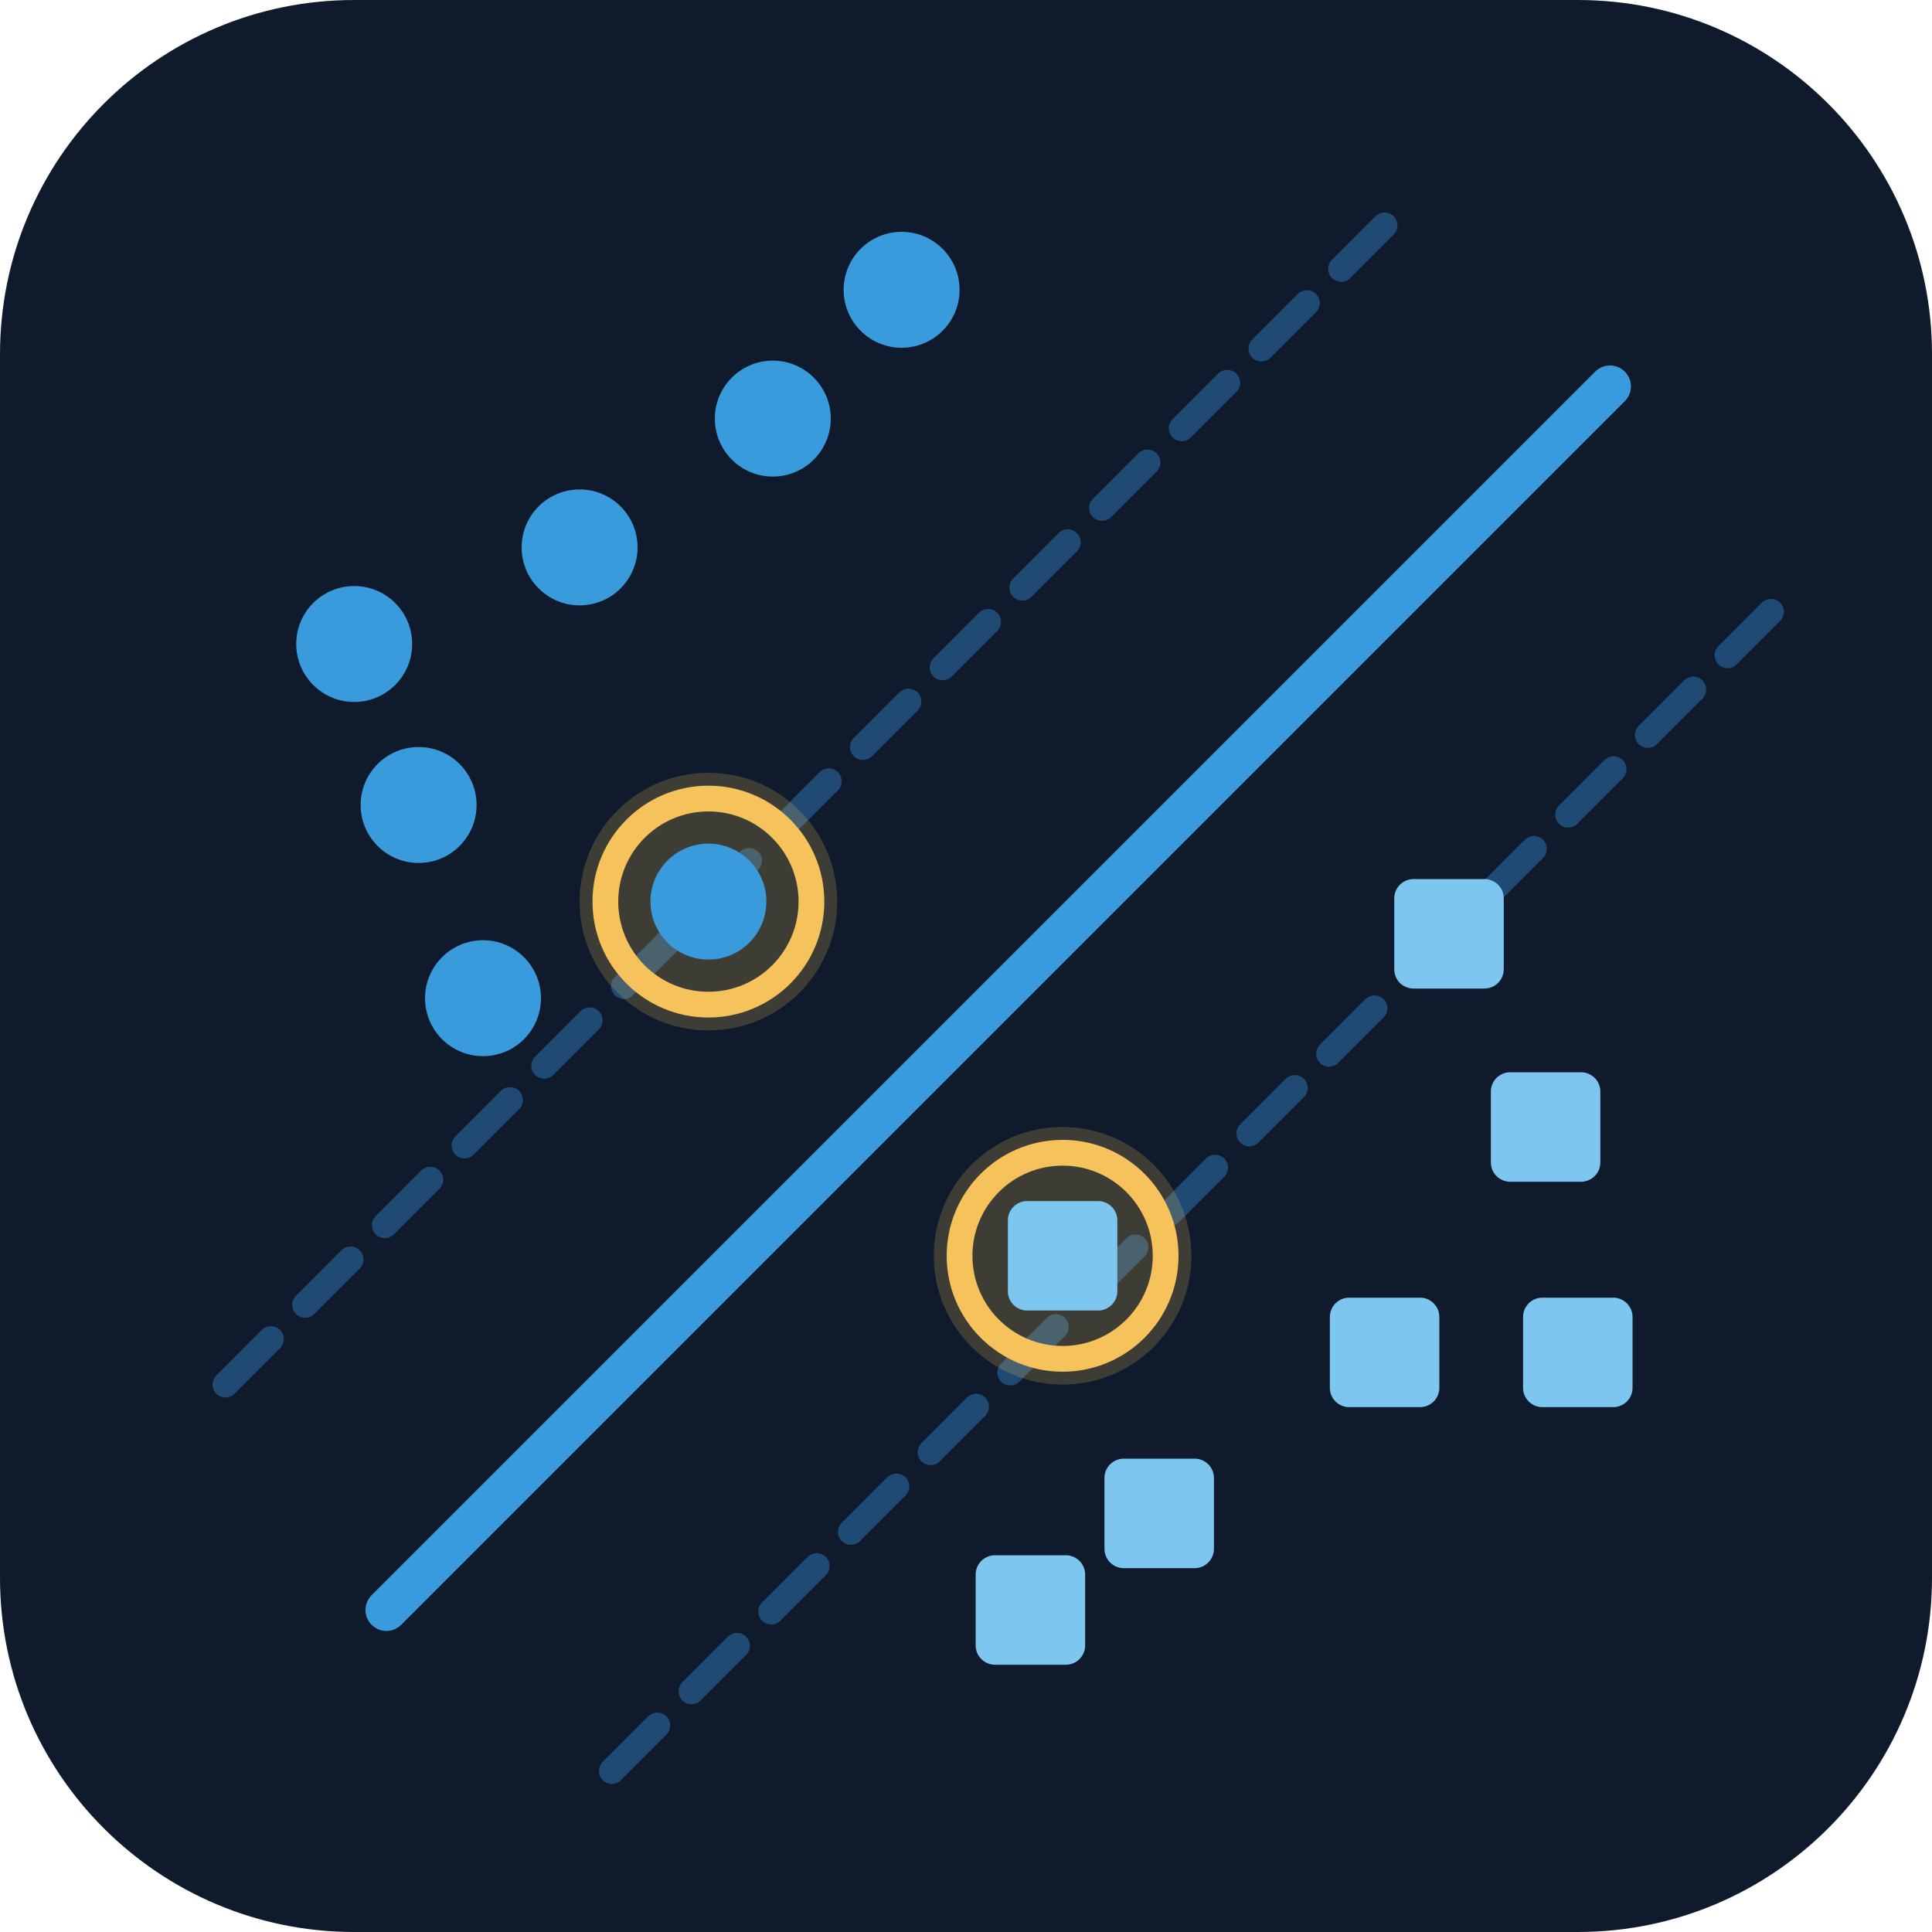
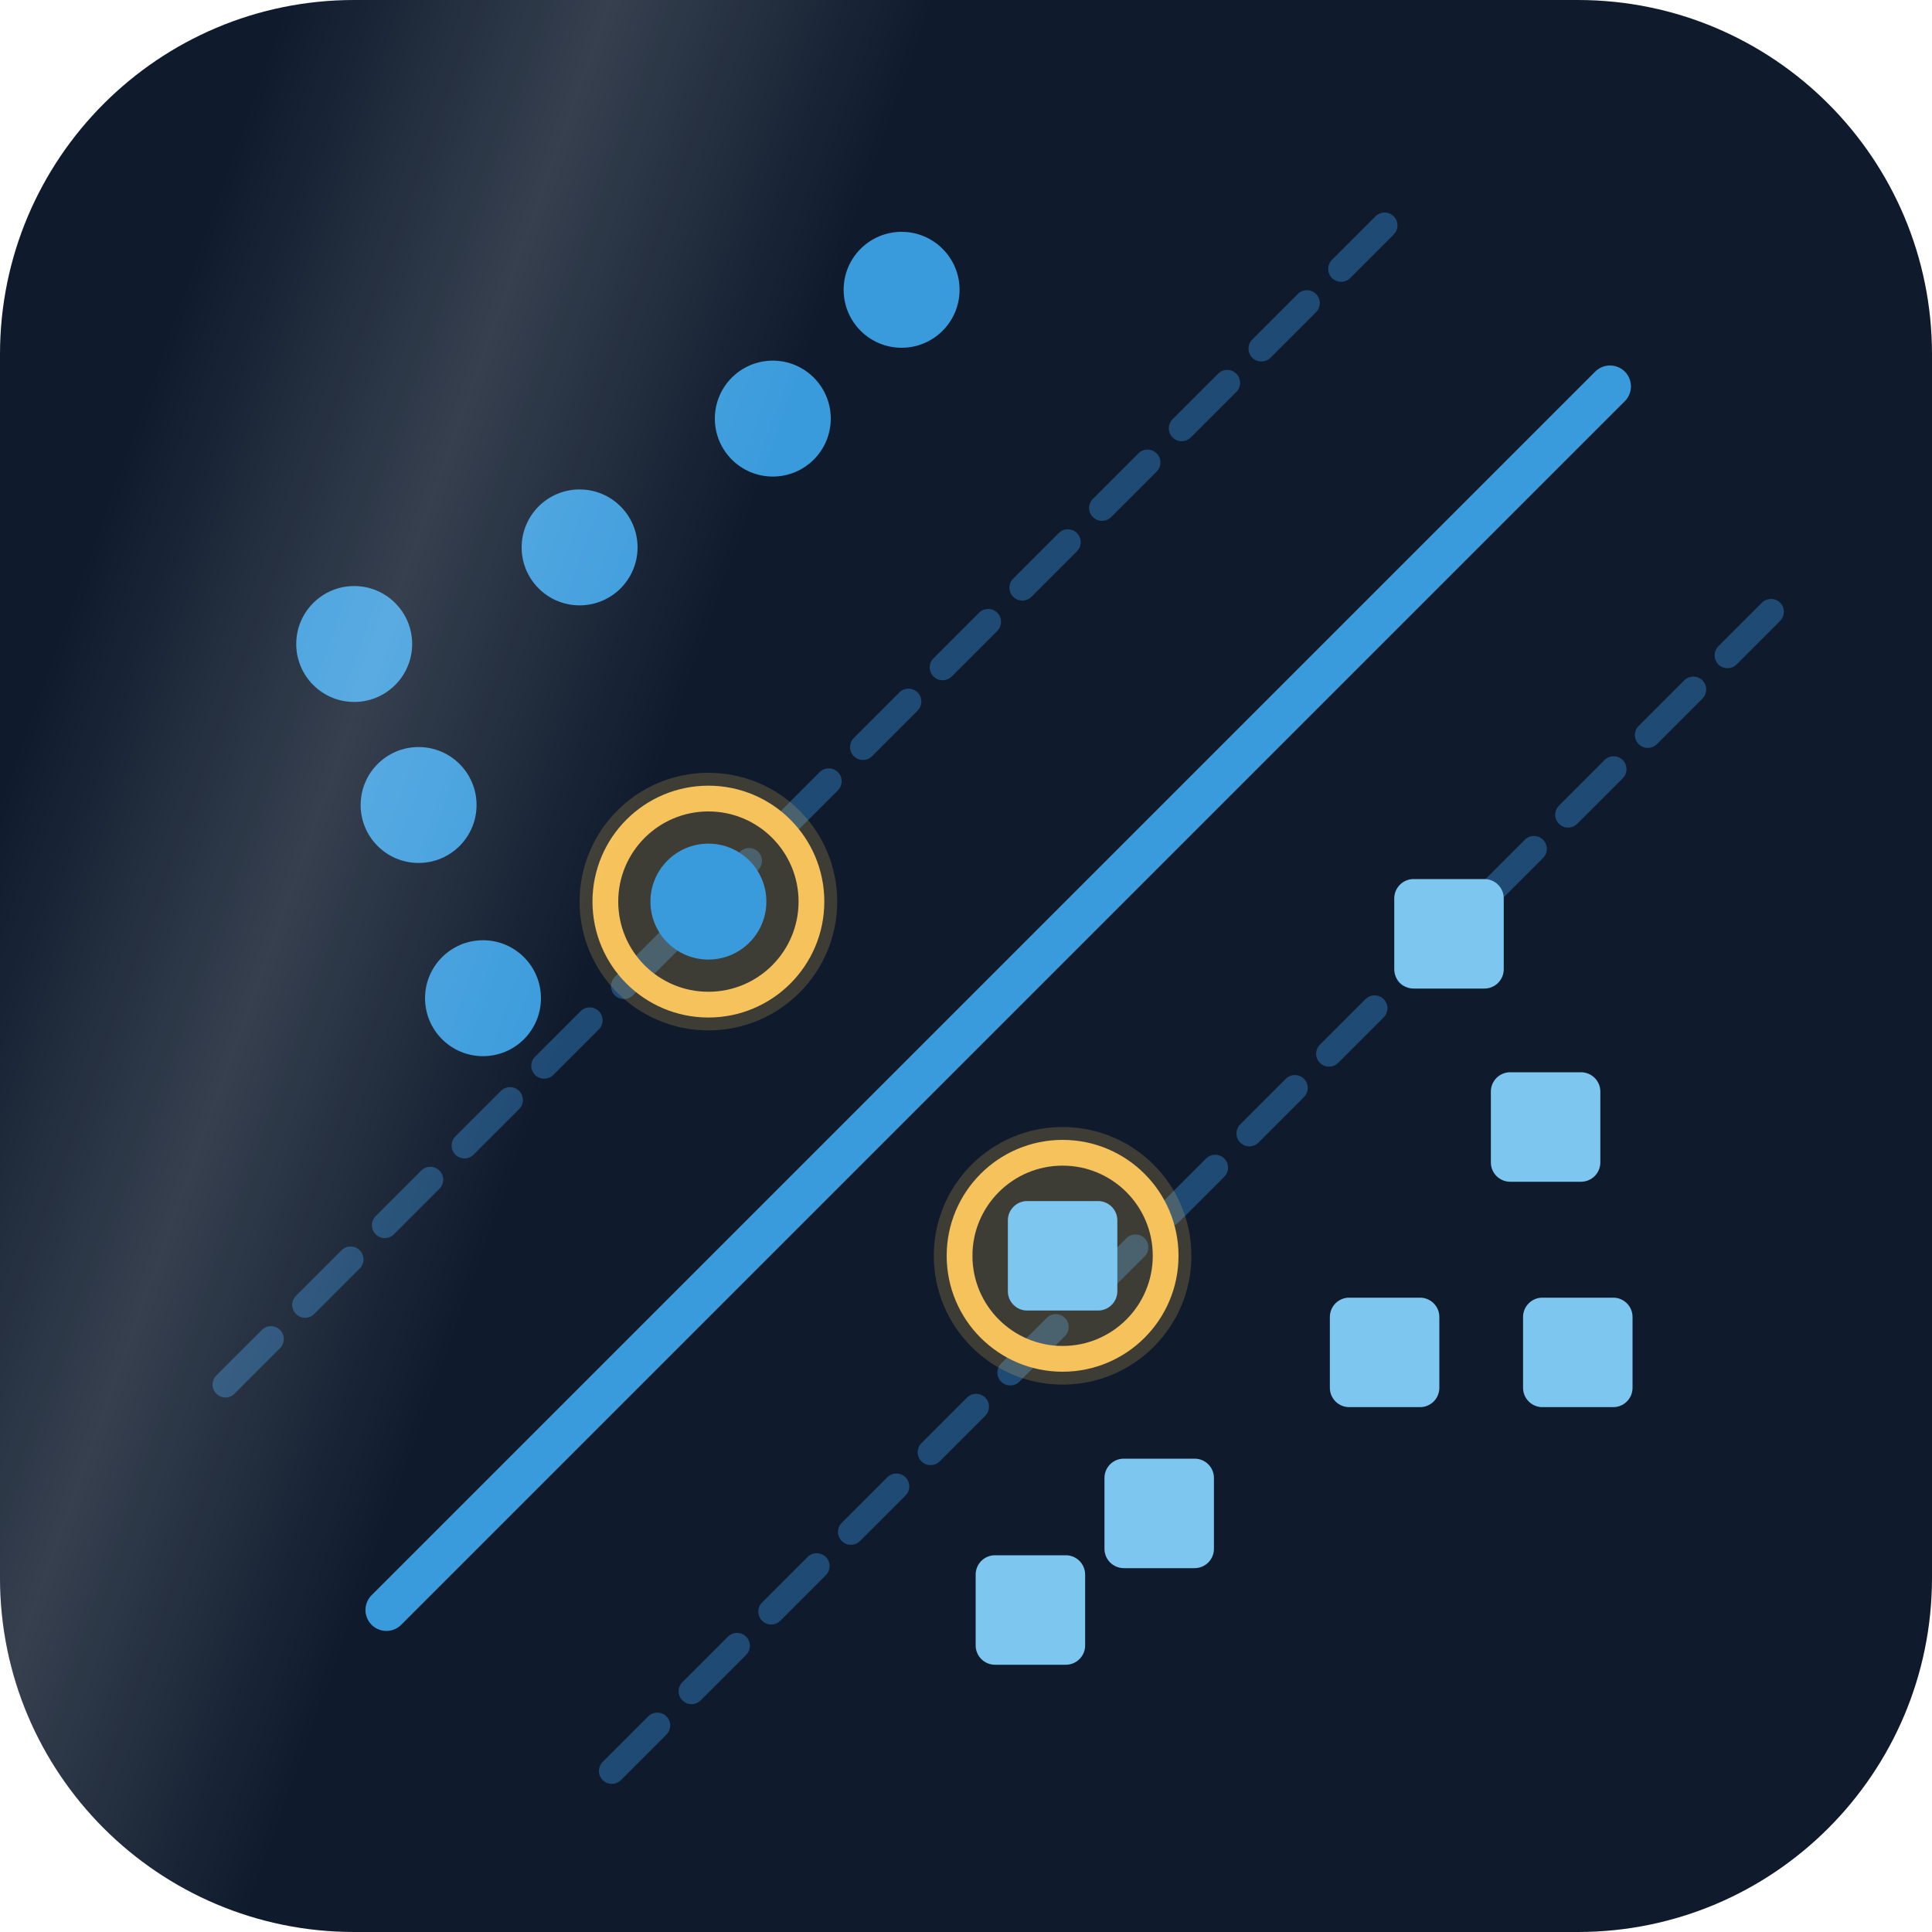
<svg xmlns="http://www.w3.org/2000/svg" viewBox="0 0 120 120" width="120" height="120" role="img">
+   <style>@keyframes tw{0%,100%{opacity:1}50%{opacity:.35}}@keyframes shine{0%,52%{transform:translateX(-80px)}100%{transform:translateX(200px)}}.tw{animation:tw 3.4s ease-in-out infinite}.shine{animation:shine 9s ease-in-out infinite;animation-delay:-2s}@media (prefers-reduced-motion: reduce){.tw,.shine{animation:none}.shine-g{display:none}}</style>
+   <defs>
+     <clipPath id="tile-clip">
+       <rect width="120" height="120" rx="22" />
+     </clipPath>
+     <linearGradient id="tile-shine" x1="0" x2="1" y1="0" y2="0">
+       <stop offset="0" stop-color="#fff" stop-opacity="0" />
+       <stop offset="0.5" stop-color="#fff" stop-opacity="0.16" />
+       <stop offset="1" stop-color="#fff" stop-opacity="0" />
+     </linearGradient>
+   </defs>
  <rect width="120" height="120" rx="22" fill="#0f1b2d" />
  <line x1="24" y1="100" x2="100" y2="24" stroke="#3a9bdc" stroke-width="2.6" stroke-linecap="round" />
  <line x1="14" y1="86" x2="86" y2="14" stroke="#1f4a73" stroke-width="1.6" stroke-dasharray="4 3" stroke-linecap="round" />
  <line x1="38" y1="110" x2="110" y2="38" stroke="#1f4a73" stroke-width="1.6" stroke-dasharray="4 3" stroke-linecap="round" />
-   <circle cx="26" cy="50" r="3.6" fill="#3a9bdc" />
+   <g class="tw" style="animation-delay:0.62s">
+     <circle cx="26" cy="50" r="3.6" fill="#3a9bdc" />
+   </g>
  <circle cx="36" cy="34" r="3.6" fill="#3a9bdc" />
-   <circle cx="48" cy="26" r="3.6" fill="#3a9bdc" />
+   <g class="tw" style="animation-delay:1.05s">
+     <circle cx="48" cy="26" r="3.6" fill="#3a9bdc" />
+   </g>
  <circle cx="30" cy="62" r="3.6" fill="#3a9bdc" />
-   <circle cx="22" cy="40" r="3.6" fill="#3a9bdc" />
+   <g class="tw" style="animation-delay:1.48s">
+     <circle cx="22" cy="40" r="3.6" fill="#3a9bdc" />
+   </g>
  <circle cx="56" cy="18" r="3.6" fill="#3a9bdc" />
-   <rect x="92.6" y="66.6" width="6.8" height="6.8" rx="1.2" fill="#7cc6f0" />
+   <g class="tw" style="animation-delay:1.91s">
+     <rect x="92.6" y="66.6" width="6.8" height="6.8" rx="1.2" fill="#7cc6f0" />
+   </g>
  <rect x="82.6" y="80.6" width="6.8" height="6.8" rx="1.2" fill="#7cc6f0" />
-   <rect x="68.6" y="90.6" width="6.8" height="6.8" rx="1.2" fill="#7cc6f0" />
+   <g class="tw" style="animation-delay:2.34s">
+     <rect x="68.6" y="90.6" width="6.8" height="6.8" rx="1.2" fill="#7cc6f0" />
+   </g>
  <rect x="86.6" y="54.6" width="6.8" height="6.8" rx="1.2" fill="#7cc6f0" />
-   <rect x="94.6" y="80.6" width="6.8" height="6.8" rx="1.2" fill="#7cc6f0" />
+   <g class="tw" style="animation-delay:2.77s">
+     <rect x="94.6" y="80.6" width="6.8" height="6.8" rx="1.2" fill="#7cc6f0" />
+   </g>
  <rect x="60.6" y="96.6" width="6.8" height="6.8" rx="1.2" fill="#7cc6f0" />
-   <circle cx="44" cy="56" r="8" fill="#f6c25b" opacity="0.2" />
+   <g class="tw" style="animation-delay:3.20s">
+     <circle cx="44" cy="56" r="8" fill="#f6c25b" opacity="0.2" />
+   </g>
  <circle cx="44" cy="56" r="6.4" fill="none" stroke="#f6c25b" stroke-width="1.6" />
-   <circle cx="44" cy="56" r="3.6" fill="#3a9bdc" />
+   <g class="tw" style="animation-delay:0.23s">
+     <circle cx="44" cy="56" r="3.6" fill="#3a9bdc" />
+   </g>
  <circle cx="66" cy="78" r="8" fill="#f6c25b" opacity="0.2" />
  <circle cx="66" cy="78" r="6.4" fill="none" stroke="#f6c25b" stroke-width="1.6" />
  <rect x="62.6" y="74.6" width="6.8" height="6.8" rx="1.2" fill="#7cc6f0" />
+   <g class="shine-g" clip-path="url(#tile-clip)">
+     <g transform="rotate(20 60 60)">
+       <rect class="shine" x="0" y="-30" width="38" height="180" fill="url(#tile-shine)" />
+     </g>
+   </g>
</svg>
